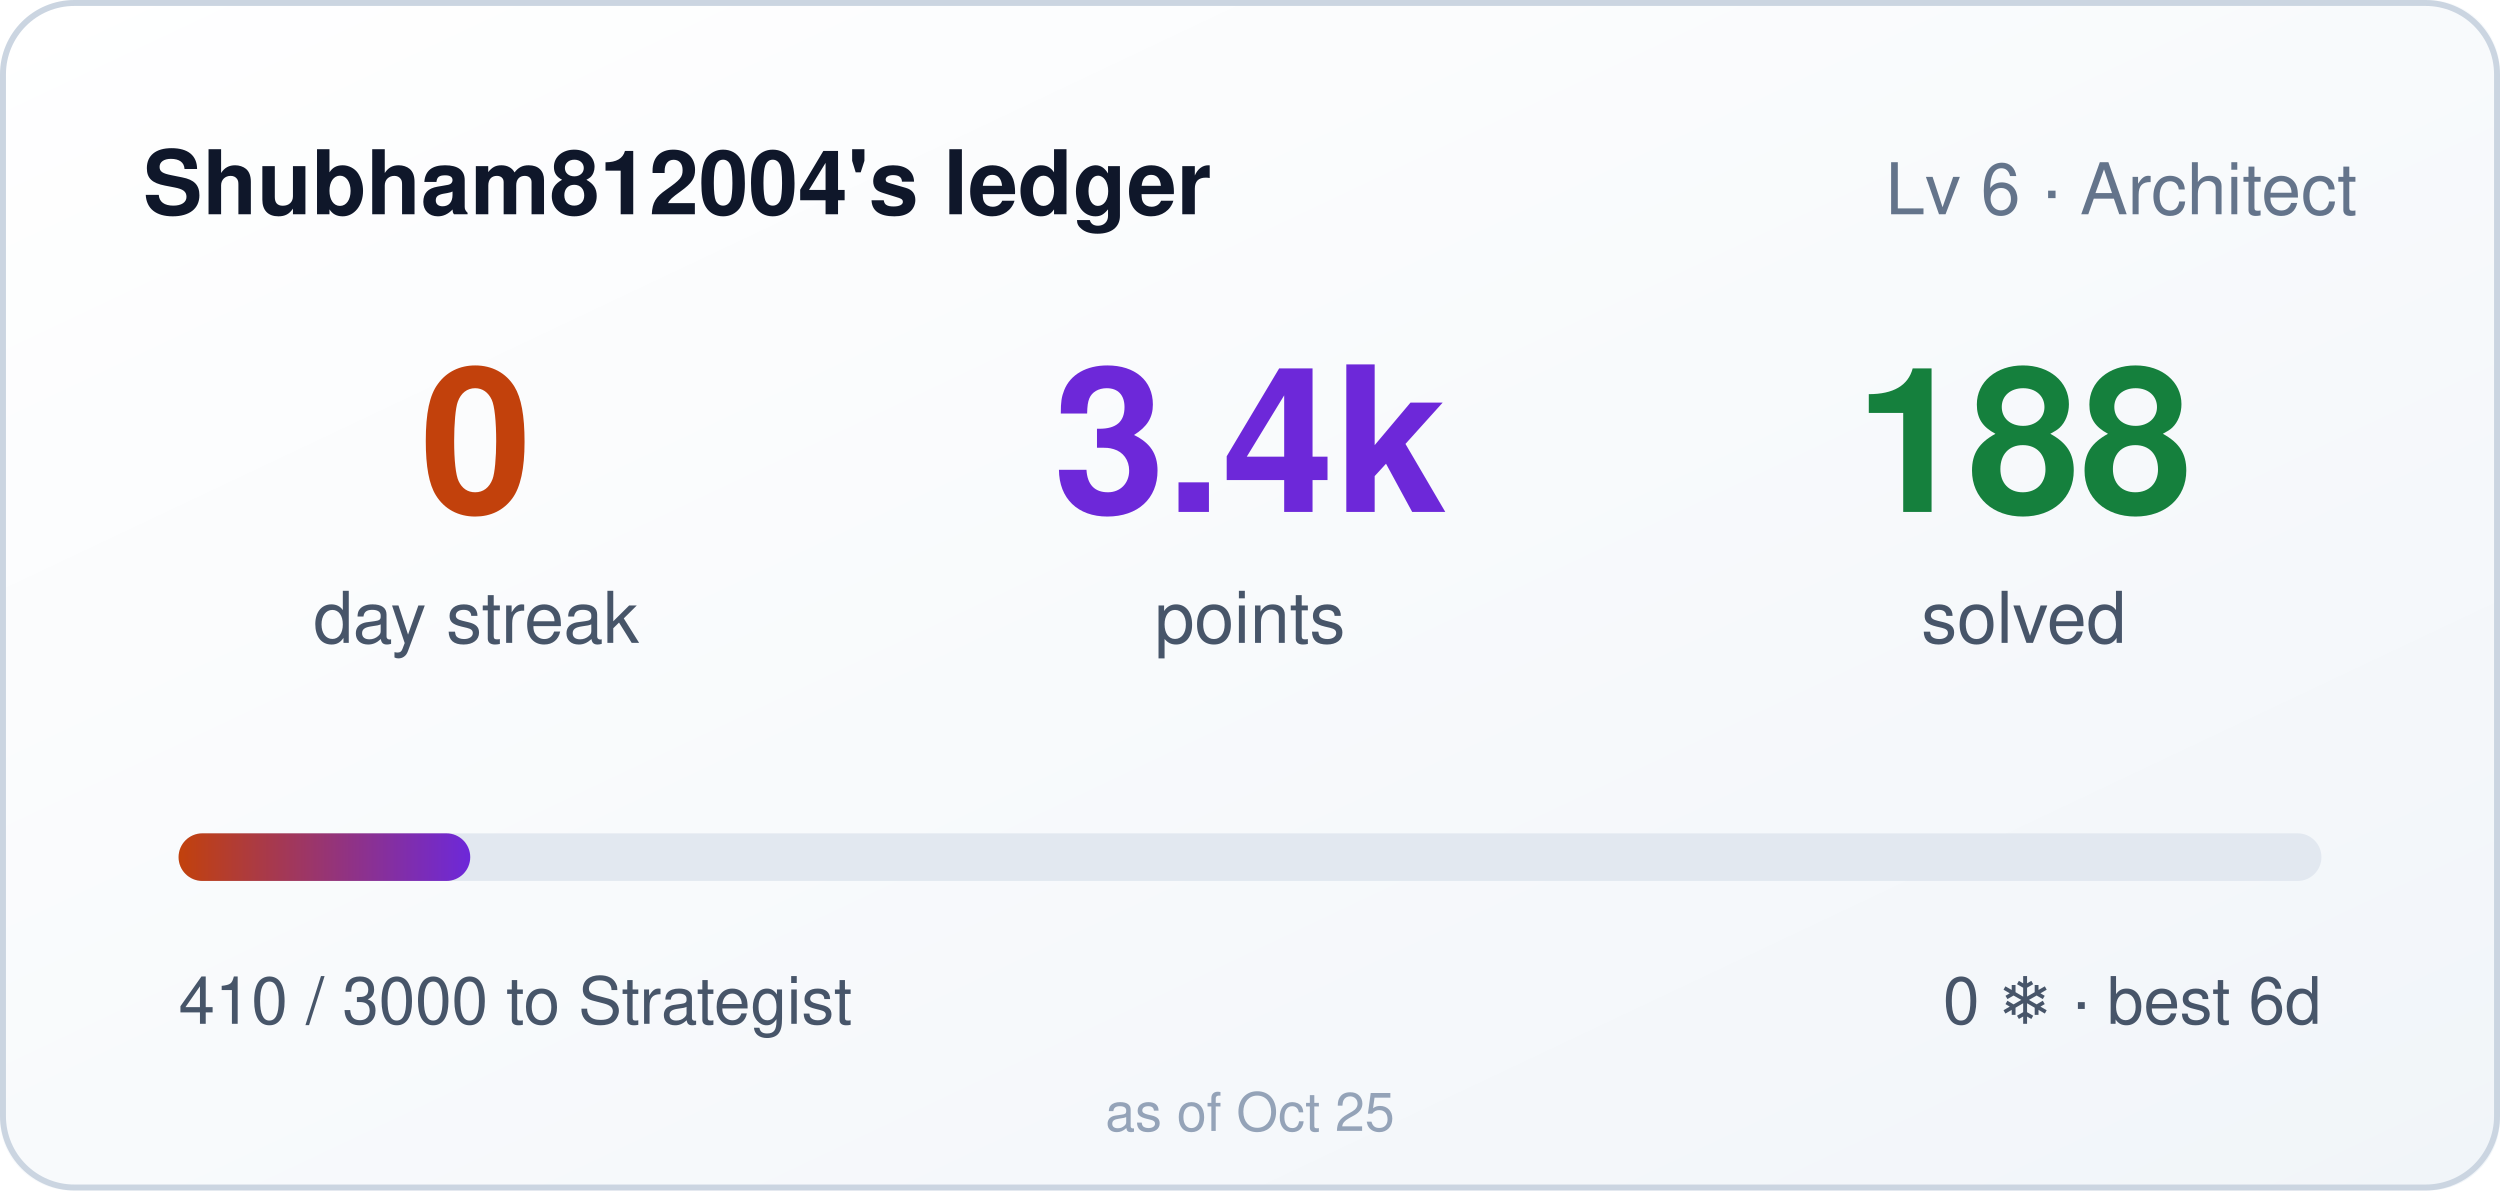
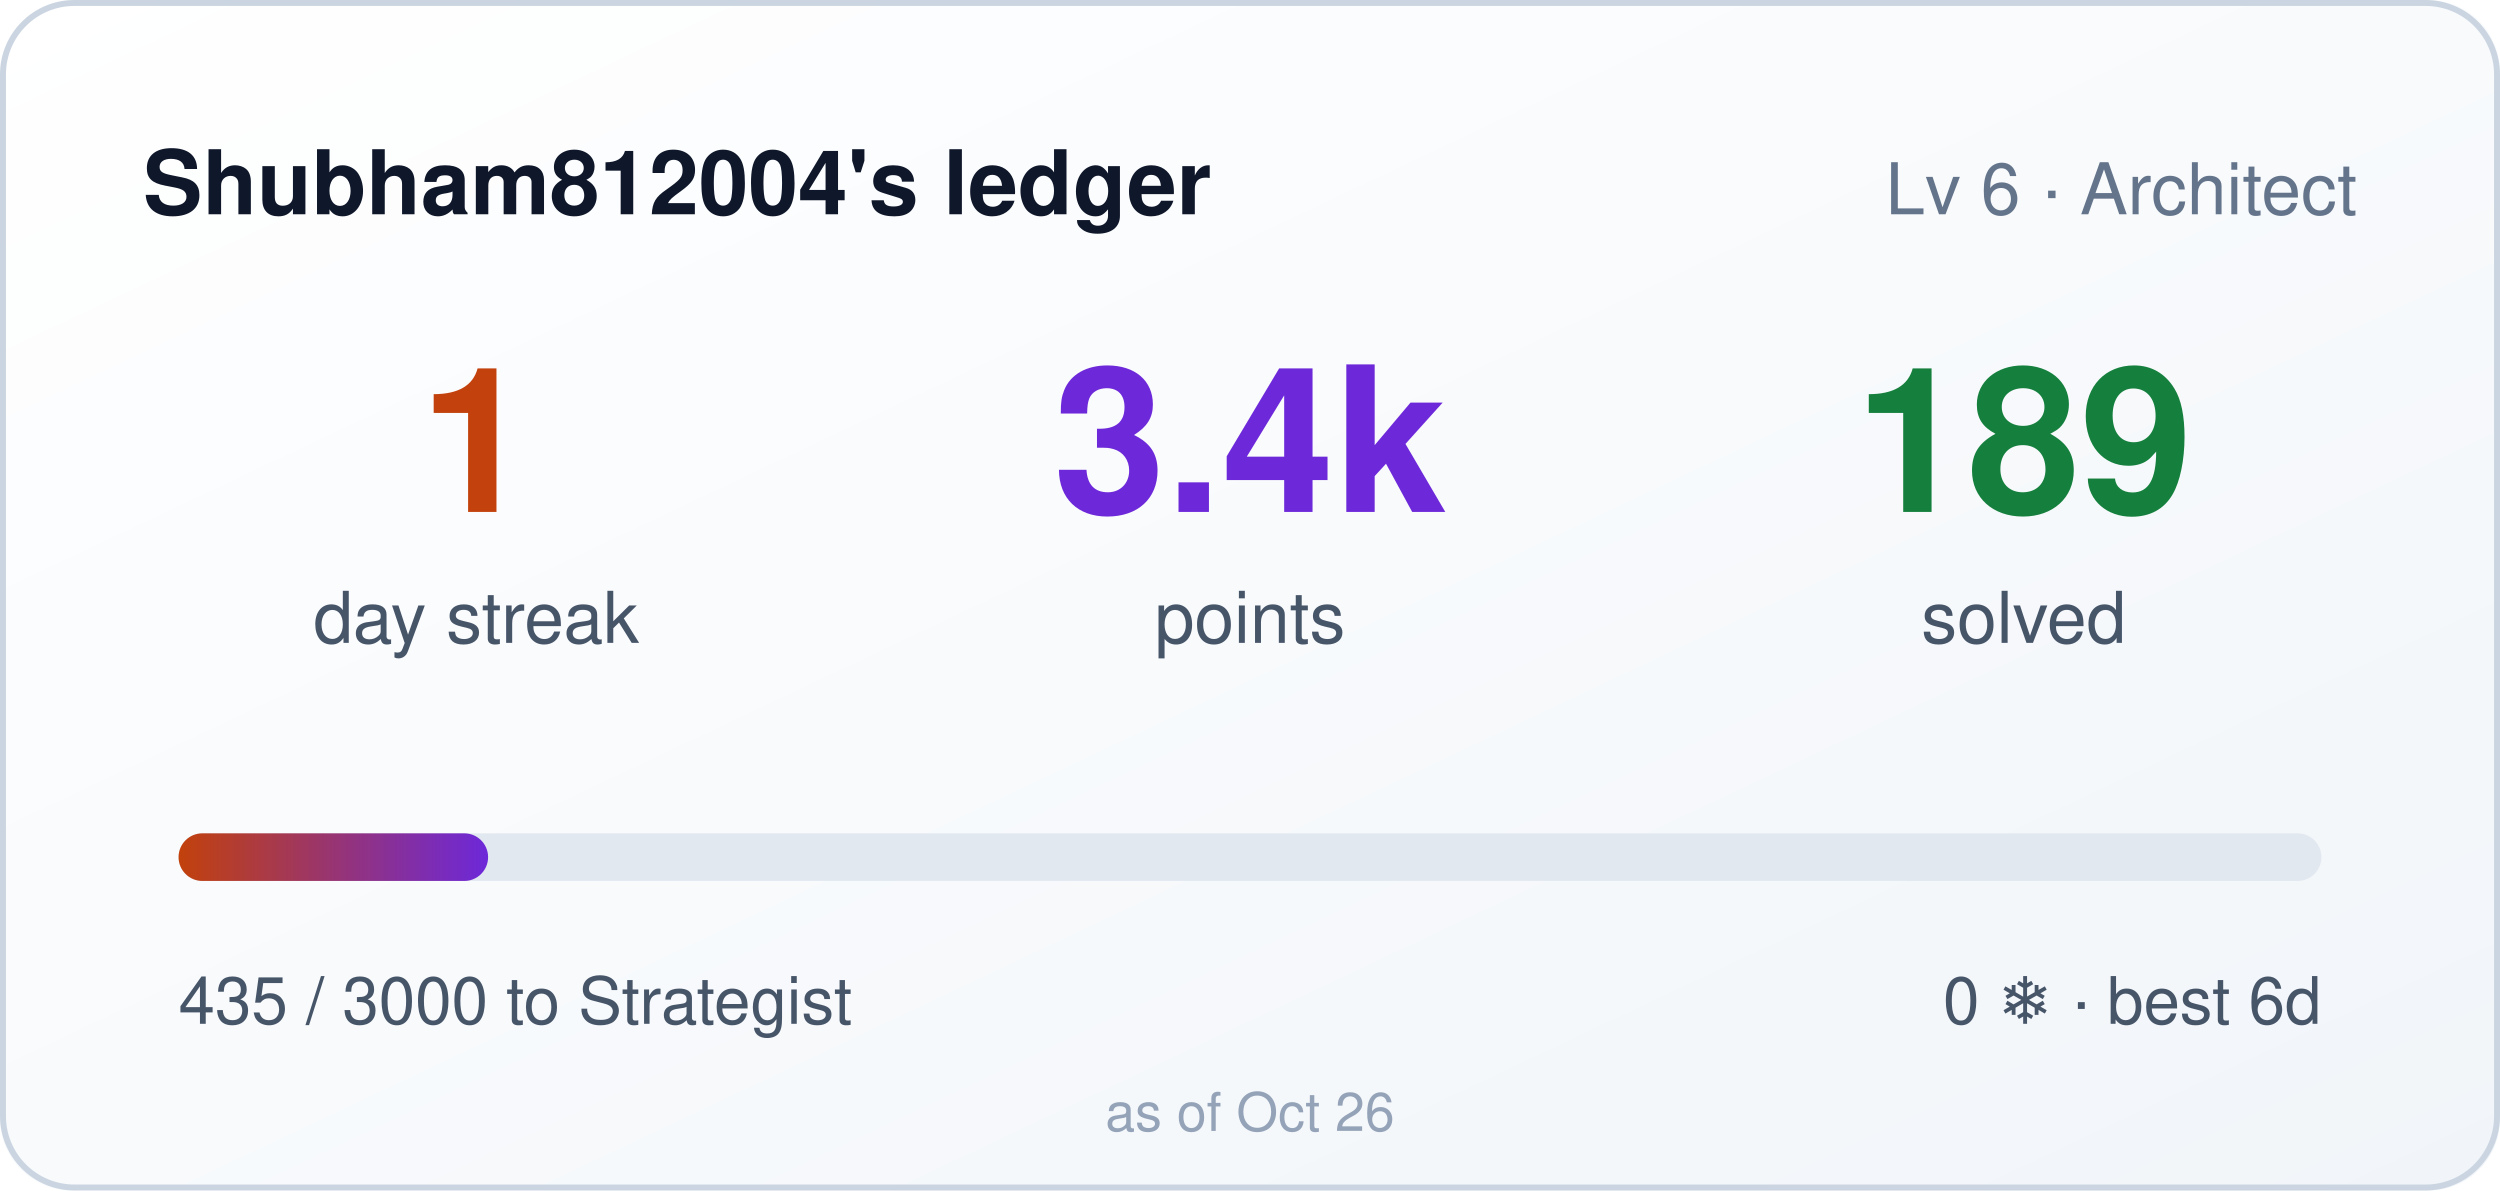
- <svg xmlns="http://www.w3.org/2000/svg" width="420" height="200" role="img" aria-label="Shubham812004's ledger: 0 day streak, 3410 points">
+ <svg xmlns="http://www.w3.org/2000/svg" width="420" height="200" role="img" aria-label="Shubham812004's ledger: 1 day streak, 3435 points">
  <style>
    .bar,.n{transform-box:fill-box}
    .bar{transform-origin:left center}
    @media (prefers-reduced-motion: no-preference){
      .bar{animation:cl-grow .9s cubic-bezier(.22,1,.36,1) both}
      .n{animation:cl-rise .5s ease-out both}
      .n2{animation-delay:.08s}
      .n3{animation-delay:.16s}
    }
    @keyframes cl-grow{from{transform:scaleX(0)}to{transform:scaleX(1)}}
    @keyframes cl-rise{from{opacity:0;transform:translateY(6px)}to{opacity:1;transform:none}}
  </style>
  <defs>
    <linearGradient id="bg" x1="0" y1="0" x2="1" y2="1">
      <stop offset="0" stop-color="#ffffff" />
      <stop offset="1" stop-color="#f1f5f9" />
    </linearGradient>
    <linearGradient id="bar" x1="0" y1="0" x2="1" y2="0">
      <stop offset="0" stop-color="#c2410c" />
      <stop offset="1" stop-color="#6d28d9" />
    </linearGradient>
  </defs>
  <rect width="420" height="200" rx="12" fill="url(#bg)" />
  <rect x="0.5" y="0.5" width="419" height="199" rx="12" fill="none" stroke="#cbd5e1" />
  <text x="24" y="36" fill="#0f172a" font-size="15" font-weight="600" font-family="Segoe UI,Helvetica,Arial,sans-serif">Shubham812004's ledger</text>
  <text x="396" y="36" fill="#64748b" font-size="12" text-anchor="end" font-family="Segoe UI,Helvetica,Arial,sans-serif">Lv 6 · Architect</text>
  <g font-family="Segoe UI,Helvetica,Arial,sans-serif">
-     <text class="n n1" x="80" y="86" fill="#c2410c" font-size="34" font-weight="700" text-anchor="middle">0</text>
+     <text class="n n1" x="80" y="86" fill="#c2410c" font-size="34" font-weight="700" text-anchor="middle">1</text>
    <text x="80" y="108" fill="#475569" font-size="12" text-anchor="middle">day streak</text>
    <text class="n n2" x="210" y="86" fill="#6d28d9" font-size="34" font-weight="700" text-anchor="middle">3.4k</text>
    <text x="210" y="108" fill="#475569" font-size="12" text-anchor="middle">points</text>
-     <text class="n n3" x="340" y="86" fill="#15803d" font-size="34" font-weight="700" text-anchor="middle">188</text>
+     <text class="n n3" x="340" y="86" fill="#15803d" font-size="34" font-weight="700" text-anchor="middle">189</text>
    <text x="340" y="108" fill="#475569" font-size="12" text-anchor="middle">solved</text>
  </g>
  <rect x="30" y="140" width="360" height="8" rx="4" fill="#e2e8f0" />
-   <rect class="bar" x="30" y="140" width="49" height="8" rx="4" fill="url(#bar)" />
-   <text x="30" y="172" fill="#475569" font-size="11" font-family="Segoe UI,Helvetica,Arial,sans-serif">410 / 3000 to Strategist</text>
+   <rect class="bar" x="30" y="140" width="52" height="8" rx="4" fill="url(#bar)" />
+   <text x="30" y="172" fill="#475569" font-size="11" font-family="Segoe UI,Helvetica,Arial,sans-serif">435 / 3000 to Strategist</text>
  <text x="390" y="172" fill="#475569" font-size="11" text-anchor="end" font-family="Segoe UI,Helvetica,Arial,sans-serif">0 ❄ · best 6d</text>
-   <text x="210" y="190" fill="#94a3b8" font-size="9" text-anchor="middle" font-family="Segoe UI,Helvetica,Arial,sans-serif">as of Oct 25</text>
+   <text x="210" y="190" fill="#94a3b8" font-size="9" text-anchor="middle" font-family="Segoe UI,Helvetica,Arial,sans-serif">as of Oct 26</text>
</svg>
